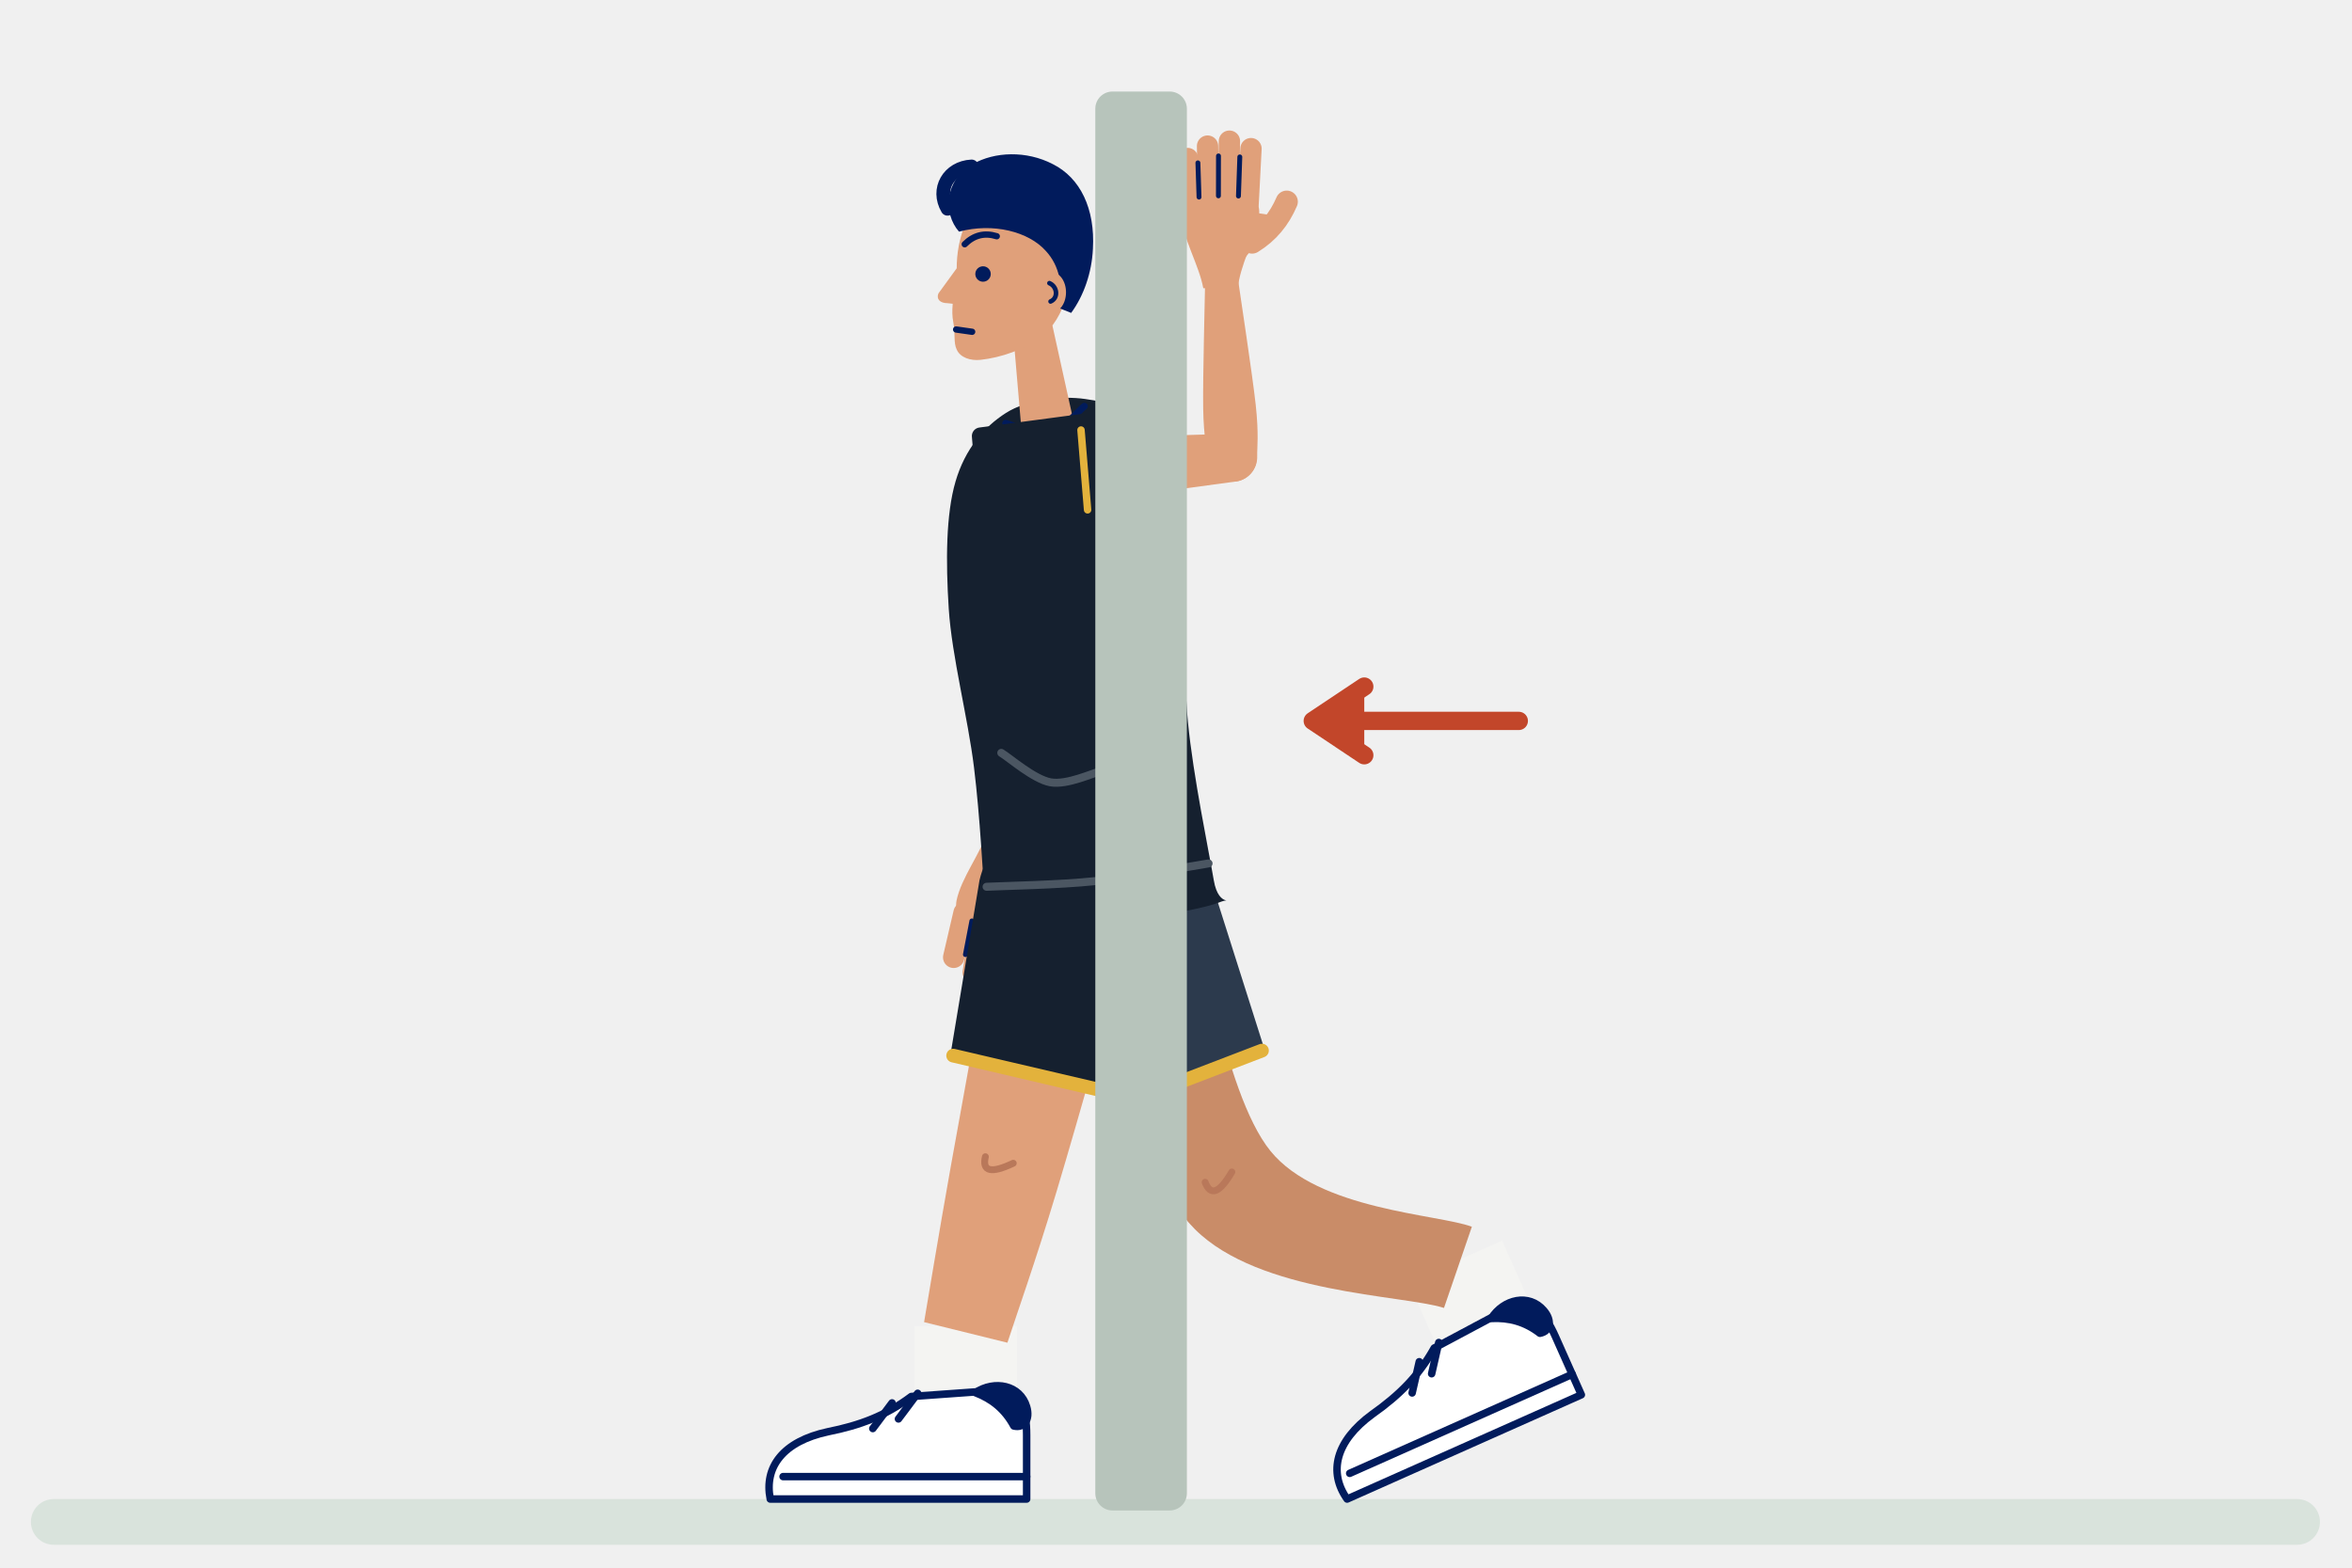
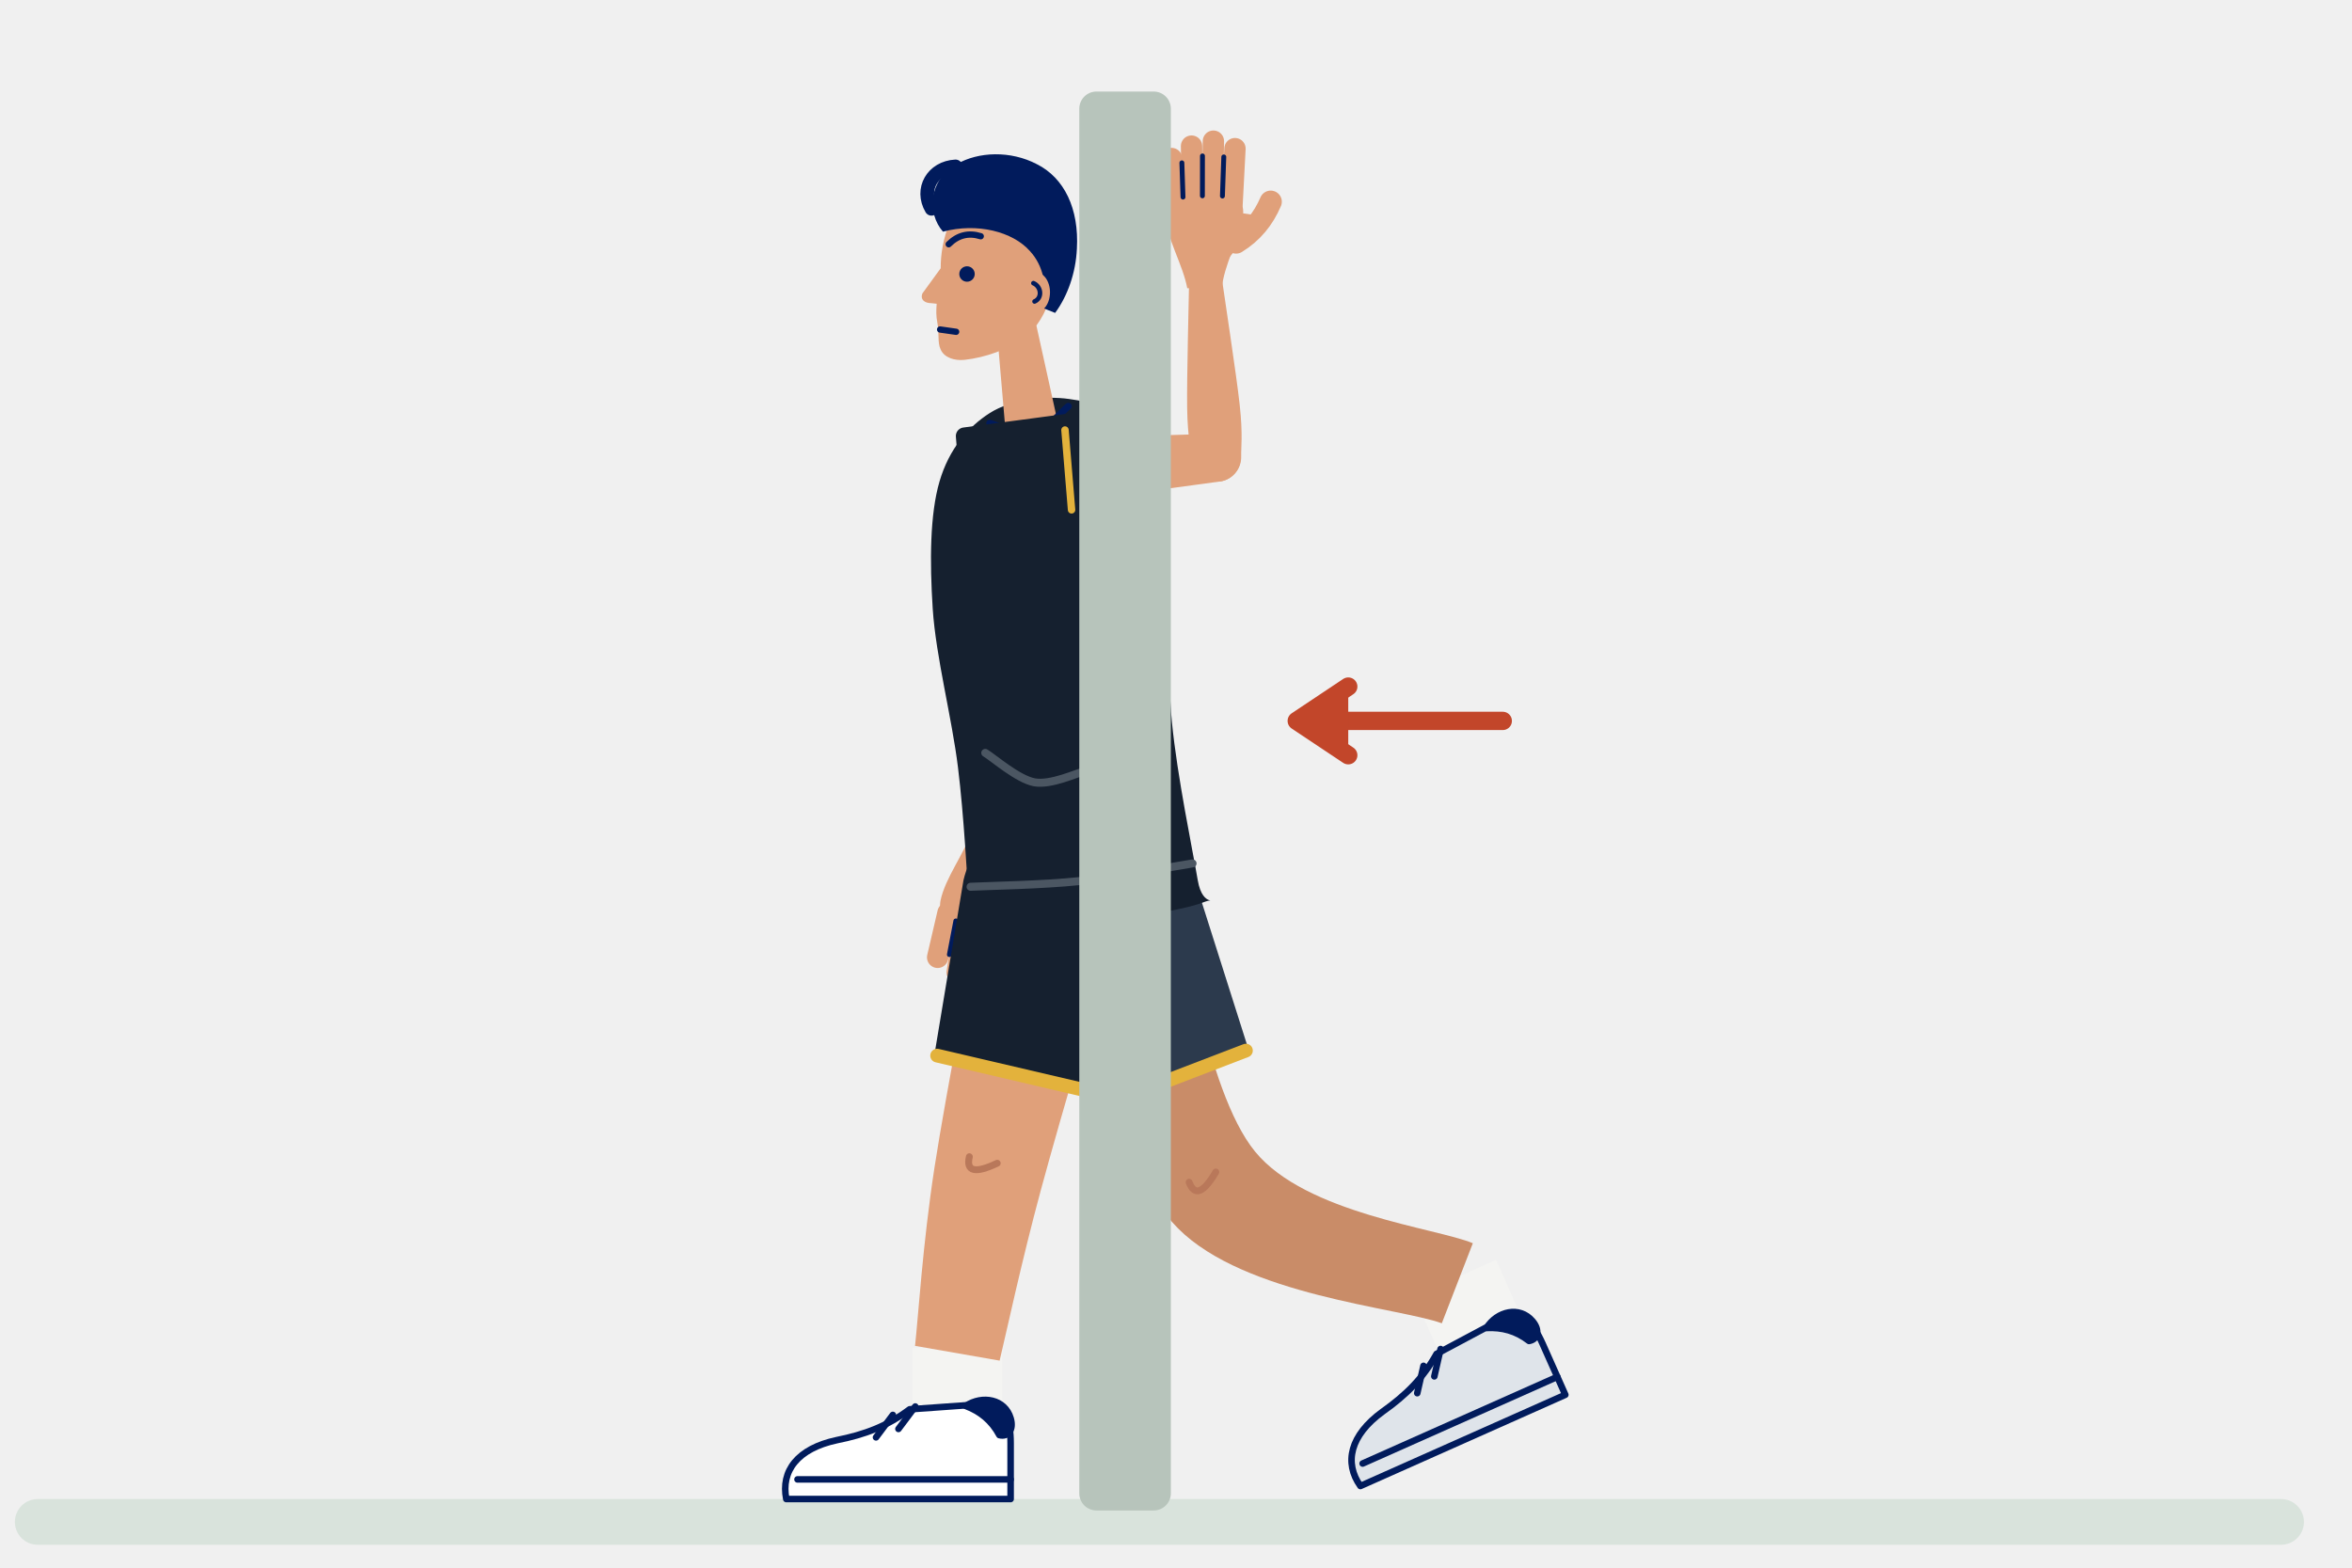
- <svg xmlns="http://www.w3.org/2000/svg" viewBox="34.6 24.0 411.0 274.0" role="img" aria-label="Doorway Chest Stretch, step through gently">
+ <svg xmlns="http://www.w3.org/2000/svg" viewBox="37.4 24.0 411.0 274.0" role="img" aria-label="Doorway Chest Stretch, step through gently">
  <rect x="40" y="286" width="400" height="8" rx="4" fill="#d9e3dc" />
  <path d="M209.73 139.47 C209.5 140.95 208.73 143.03 208.32 148.39 C207.9 153.75 207.4 167.78 207.22 171.65 L212.78 172.35 C213.56 168.54 216.53 154.83 217.44 149.53 C218.36 144.23 218.13 142.03 218.27 140.53 A4.3 4.3 0 0 0 209.73 139.47 Z" fill="#c98c68" />
  <path d="M222.99 101.34 C221.97 104.1 219.02 111.74 216.87 117.93 C214.72 124.12 211.22 135.06 210.08 138.48 A4.2 4.2 0 0 0 217.92 141.52 C219.39 138.23 224.17 127.79 226.76 121.76 C229.34 115.74 232.32 108.11 233.43 105.38 Z" fill="#c98c68" />
  <path d="M222.4 97.89 L214.23 116.17 L229.89 122.25 L236.19 103.24 Z" fill="#2c3a4d" stroke="#2c3a4d" stroke-width="3" stroke-linecap="round" stroke-linejoin="round" />
  <path d="M216.4 114.44 C218.58 115.28 227.28 118.66 229.46 119.5" fill="none" stroke="#e3b23c" stroke-width="1.3" stroke-linecap="round" stroke-linejoin="round" />
  <g transform="translate(210 172) rotate(187.13) scale(1.08 1.08)">
    <path d="M-2.7 2.2 C-3 -1.4 -5.4 -5.6 -6.1 -9.4 C-6.4 -11.6 -5.4 -12.6 -3.6 -12.6 L3.8 -12.6 C5.6 -12.6 6.6 -11.4 6.5 -9.6 C6.2 -5.8 3.6 -1.6 2.9 2.2 Z" fill="#e0a07a" />
    <path d="M-4.35 -11.4 Q-4.87 -16.32 -5.29 -20.35" fill="none" stroke="#e0a07a" stroke-width="3.45" stroke-linecap="round" stroke-linejoin="round" />
    <path d="M-1.15 -11.4 Q-1.35 -17.01 -1.51 -21.59" fill="none" stroke="#e0a07a" stroke-width="3.45" stroke-linecap="round" stroke-linejoin="round" />
    <path d="M2.05 -11.4 Q2.23 -16.57 2.38 -20.79" fill="none" stroke="#e0a07a" stroke-width="3.45" stroke-linecap="round" stroke-linejoin="round" />
    <path d="M5.05 -11.4 Q5.48 -15.45 5.82 -18.76" fill="none" stroke="#e0a07a" stroke-width="3.45" stroke-linecap="round" stroke-linejoin="round" />
    <path d="M-5 -5.2 C-7.6 -6.8 -9.4 -9 -10.6 -11.8" fill="none" stroke="#e0a07a" stroke-width="3.6" stroke-linecap="round" stroke-linejoin="round" />
    <path d="M-3.6 -2.4 C-5.8 -5.2 -7.6 -7 -9.6 -9.4 L-5.6 -10 Z" fill="#e0a07a" />
    <path d="M-3.27 -19.03 L-2.84 -12.72" fill="none" stroke="#011B5C" stroke-width="0.79" stroke-linecap="round" stroke-linejoin="round" />
    <path d="M0.44 -19.21 L0.45 -12.75" fill="none" stroke="#011B5C" stroke-width="0.79" stroke-linecap="round" stroke-linejoin="round" />
    <path d="M3.99 -18.08 L3.63 -12.55" fill="none" stroke="#011B5C" stroke-width="0.79" stroke-linecap="round" stroke-linejoin="round" />
  </g>
-   <path d="M286.19 260.4 L301.88 251.58 L297.09 240.84 L280.72 248.12 Z" fill="#f4f4f2" />
-   <path d="M219.09 184.86 C223.14 193.86 232.1 227.55 243.4 238.84 C254.71 250.13 279.67 250.3 286.93 252.6 L291.8 238.41 C285.93 236.2 264.98 235.52 256.6 225.16 C248.21 214.81 244.01 184.42 241.5 176.27 A12 12 0 0 0 219.09 184.86 Z" fill="#c98c68" />
+   <path d="M289.28 261.32 L303.01 253.6 L298.82 244.2 L284.5 250.58 Z" fill="#f4f4f2" />
+   <path d="M219.09 184.86 C223.12 193.83 231.56 226.97 243.27 238.71 C254.98 250.44 281.67 252.52 289.35 255.28 L294.77 241.29 C288.43 238.63 265.61 236.13 256.73 225.29 C247.85 214.46 244.04 184.44 241.5 176.27 A12 12 0 0 0 219.09 184.86 Z" fill="#c98c68" />
  <path d="M245.19 230.63 q1.43 3.74 4.67 -1.79" fill="none" stroke="#b9785a" stroke-width="1.2" stroke-linecap="round" stroke-linejoin="round" />
  <path d="M215.35 186.29 C217.7 191.49 227.09 212.27 229.44 217.46 L255.58 207.45 C253.86 202.01 246.96 180.27 245.23 174.84 A16 16 0 0 0 215.35 186.29 Z" fill="#2c3a4d" />
  <path d="M229.9 217.29 L255.12 207.62" fill="none" stroke="#e3b23c" stroke-width="2.4" stroke-linecap="round" stroke-linejoin="round" />
-   <g transform="translate(310.93 267.78) rotate(-24) scale(1.12 1.12)" stroke="#011B5C" stroke-width="1.17" stroke-linejoin="round" stroke-linecap="round">
-     <path d="M-40 0 C-41 -5 -38 -9 -31 -10.5 C-26 -11.5 -22 -13 -18 -16 L-4 -17 C-1 -17 0 -14 0 -10 L0 0 Z" fill="#FFFFFF" />
+   <g transform="translate(310.93 267.78) rotate(-24) scale(0.98 0.98)" stroke="#011B5C" stroke-width="1.17" stroke-linejoin="round" stroke-linecap="round">
+     <path d="M-40 0 C-41 -5 -38 -9 -31 -10.5 C-26 -11.5 -22 -13 -18 -16 L-4 -17 C-1 -17 0 -14 0 -10 L0 0 Z" fill="#dfe4ea" />
    <path d="M-8 -16.6 C-5 -18.6 -1 -17.8 0 -14.4 C0.6 -12.4 -0.4 -11 -2 -11.4 C-3.4 -14 -5.4 -15.6 -8 -16.6 Z" fill="#011B5C" />
    <path d="M-38 -3.5 H0" fill="none" />
    <path d="M-24 -11 l3 -4 M-20 -12.5 l3 -4" fill="none" />
  </g>
-   <path d="M194.4 269.2 L212.32 267.52 L212.32 255.76 L194.4 255.76 Z" fill="#f4f4f2" />
-   <path d="M209.66 178.77 C208.17 186.94 203.03 215.06 200.76 227.78 C198.5 240.5 196.86 250.53 196.08 255.08 L210.64 258.68 C212.07 254.27 215.51 244.63 219.24 232.22 C222.97 219.81 230.73 192.24 233.03 184.24 A12 12 0 0 0 209.66 178.77 Z" fill="#e0a07a" />
+   <path d="M196.85 271.3 L212.53 269.83 L212.53 259.54 L196.85 259.54 Z" fill="#f4f4f2" />
+   <path d="M209.66 178.77 C208.16 187 202.75 214.69 200.69 228.1 C198.63 241.51 197.87 254.05 197.3 259.23 L212.08 261.81 C213.28 256.82 215.82 244.82 219.31 231.9 C222.8 218.97 230.74 192.18 233.03 184.24 A12 12 0 0 0 209.66 178.77 Z" fill="#e0a07a" />
  <path d="M206.79 226.17 q-0.91 3.89 4.87 1.14" fill="none" stroke="#b9785a" stroke-width="1.2" stroke-linecap="round" stroke-linejoin="round" />
  <path d="M205.76 177.86 C204.91 182.95 201.52 203.3 200.68 208.38 L227.94 214.76 C229.44 209.83 235.42 190.08 236.92 185.15 A16 16 0 0 0 205.76 177.86 Z" fill="#15202f" />
  <path d="M201.16 208.5 L227.45 214.65" fill="none" stroke="#e3b23c" stroke-width="2.4" stroke-linecap="round" stroke-linejoin="round" />
-   <g transform="translate(214 286) rotate(0) scale(1.12 1.12)" stroke="#011B5C" stroke-width="1.17" stroke-linejoin="round" stroke-linecap="round">
+   <g transform="translate(214 286) rotate(0) scale(0.98 0.98)" stroke="#011B5C" stroke-width="1.17" stroke-linejoin="round" stroke-linecap="round">
    <path d="M-40 0 C-41 -5 -38 -9 -31 -10.5 C-26 -11.5 -22 -13 -18 -16 L-4 -17 C-1 -17 0 -14 0 -10 L0 0 Z" fill="#FFFFFF" />
    <path d="M-8 -16.6 C-5 -18.6 -1 -17.8 0 -14.4 C0.6 -12.4 -0.4 -11 -2 -11.4 C-3.4 -14 -5.4 -15.6 -8 -16.6 Z" fill="#011B5C" />
    <path d="M-38 -3.5 H0" fill="none" />
    <path d="M-24 -11 l3 -4 M-20 -12.5 l3 -4" fill="none" />
  </g>
  <path d="M206.74 186.06 C203.31 185.5 207.04 186.7 206.72 182.04 C206.39 177.38 205.86 166.71 204.8 158.11 C203.75 149.5 200.93 138.74 200.39 130.42 C199.85 122.09 199.9 113.88 201.57 108.17 C203.23 102.47 206.59 98.59 210.36 96.19 C214.13 93.78 220.1 93.15 224.18 93.73 C228.26 94.3 232.05 95.25 234.86 99.64 C237.67 104.04 239.81 111.69 241.03 120.11 C242.25 128.53 241.23 140.54 242.18 150.16 C243.12 159.78 245.81 172.57 246.7 177.84 C247.59 183.11 250.75 180.51 247.51 181.77 C244.28 183.03 234.08 184.69 227.28 185.41 C220.49 186.12 210.16 186.62 206.74 186.06 Z" fill="#15202f" />
  <path d="M207 178.99 C210.17 178.83 219.54 178.68 226 178 C232.46 177.32 242.49 175.43 245.79 174.91" fill="none" stroke="#4b5662" stroke-width="1.4" stroke-linecap="round" stroke-linejoin="round" />
  <path d="M232.24 112.99 C232.9 115.27 235.4 122.38 236.19 126.65 C236.97 130.93 236.82 136.64 236.95 138.64" fill="none" stroke="#4b5662" stroke-width="1.4" stroke-linecap="round" stroke-linejoin="round" />
  <path d="M209.57 155.59 C211 156.45 215.25 160.19 218.15 160.73 C221.06 161.26 225.52 159.11 227 158.79" fill="none" stroke="#4b5662" stroke-width="1.4" stroke-linecap="round" stroke-linejoin="round" />
  <path d="M213.12 99.42 L222.16 97.46 L218.48 80.79 L211.78 83.79 Z" fill="#e0a07a" />
  <path d="M210.34 97.97 C211.61 98.28 215.64 100.3 217.93 99.81 C220.23 99.31 223.06 95.8 224.09 95" fill="none" stroke="#011B5C" stroke-width="1.2" stroke-linecap="round" stroke-linejoin="round" />
  <g transform="translate(212.98 73.29) rotate(0)">
    <path d="M-9.6 -10.4 C-10.8 -7.6 -11.2 -4.8 -11.2 -2.4 L-14.4 2 C-14.8 3 -14.1 3.7 -12.8 3.7 L-11.9 3.8 C-12 5 -12 6 -11.8 7 C-11.4 9 -11.8 10.6 -11.2 11.8 C-10.6 13.2 -8.8 13.8 -7 13.6 C-3.4 13.2 0.6 11.8 3.6 9.6 C5.6 8 7.2 5.4 8 2.4 L8.6 -6 L2 -14 Z" fill="#e0a07a" />
    <path d="M-10.8 -8.8 C-13.6 -12 -13.4 -17.8 -8.4 -20.6 C-4.6 -22.8 1 -23 5.6 -20.6 C10.4 -18.2 13 -12.8 12.6 -5.8 C12.4 -1.6 11 2.4 8.8 5.4 L6.8 4.6 C7.4 0.8 6.8 -2.8 4.4 -5.4 C1.4 -8.8 -4.8 -10.4 -10.8 -8.8 Z" fill="#011B5C" />
    <path d="M-12.8 -12.8 C-14.8 -16.2 -12.6 -20 -8.6 -20.2" fill="none" stroke="#011B5C" stroke-width="2.4" stroke-linecap="round" stroke-linejoin="round" />
    <ellipse cx="5.4" cy="1.8" rx="2.5" ry="3.5" fill="#e0a07a" />
    <path d="M5 0.2 C6.4 0.8 6.6 2.8 5.2 3.4" fill="none" stroke="#011B5C" stroke-width="0.8" stroke-linecap="round" stroke-linejoin="round" />
    <circle cx="-6.6" cy="-1.4" r="1.35" fill="#011B5C" />
    <path d="M-9.8 -6.6 Q-7.4 -9 -4.2 -8" fill="none" stroke="#011B5C" stroke-width="1.1" stroke-linecap="round" stroke-linejoin="round" />
    <path d="M-11.3 8.3 l2.8 0.4" fill="none" stroke="#011B5C" stroke-width="1.1" stroke-linecap="round" stroke-linejoin="round" />
  </g>
  <path d="M254.29 103.73 C254.25 102.24 254.61 100.07 254.03 94.75 C253.45 89.44 251.33 75.65 250.79 71.83 L245.21 72.17 C245.15 76.03 244.77 89.98 244.85 95.33 C244.93 100.68 245.57 102.78 245.71 104.27 A4.3 4.3 0 0 0 254.29 103.73 Z" fill="#e0a07a" />
  <path d="M209.98 112.92 C213.01 112.62 221.45 111.9 228.17 111.12 C234.9 110.33 246.65 108.67 250.34 108.19 A4.2 4.2 0 0 0 249.66 99.81 C245.93 99.94 234.07 100.23 227.3 100.55 C220.54 100.88 212.1 101.55 209.06 101.75 Z" fill="#e0a07a" />
  <path d="M207.14 114.96 L227.16 114.31 L225.78 97.57 L205.93 100.21 Z" fill="#15202f" stroke="#15202f" stroke-width="3" stroke-linecap="round" stroke-linejoin="round" />
  <path d="M224.65 113.11 C224.46 110.79 223.69 101.49 223.5 99.16" fill="none" stroke="#e3b23c" stroke-width="1.3" stroke-linecap="round" stroke-linejoin="round" />
  <g transform="translate(248 72) rotate(0) scale(-1.08 1.08)">
    <path d="M-2.7 2.2 C-3 -1.4 -5.4 -5.6 -6.1 -9.4 C-6.4 -11.6 -5.4 -12.6 -3.6 -12.6 L3.8 -12.6 C5.6 -12.6 6.6 -11.4 6.5 -9.6 C6.2 -5.8 3.6 -1.6 2.9 2.2 Z" fill="#e0a07a" />
    <path d="M-4.35 -11.4 Q-4.61 -16.34 -4.82 -20.39" fill="none" stroke="#e0a07a" stroke-width="3.45" stroke-linecap="round" stroke-linejoin="round" />
    <path d="M-1.15 -11.4 Q-1.25 -17.01 -1.33 -21.6" fill="none" stroke="#e0a07a" stroke-width="3.45" stroke-linecap="round" stroke-linejoin="round" />
    <path d="M2.05 -11.4 Q2.14 -16.57 2.21 -20.8" fill="none" stroke="#e0a07a" stroke-width="3.45" stroke-linecap="round" stroke-linejoin="round" />
    <path d="M5.05 -11.4 Q5.26 -15.46 5.44 -18.79" fill="none" stroke="#e0a07a" stroke-width="3.45" stroke-linecap="round" stroke-linejoin="round" />
    <path d="M-5 -5.2 C-7.6 -6.8 -9.4 -9 -10.6 -11.8" fill="none" stroke="#e0a07a" stroke-width="3.6" stroke-linecap="round" stroke-linejoin="round" />
    <path d="M-3.6 -2.4 C-5.8 -5.2 -7.6 -7 -9.6 -9.4 L-5.6 -10 Z" fill="#e0a07a" />
    <path d="M-3.01 -19.05 L-2.79 -12.72" fill="none" stroke="#011B5C" stroke-width="0.79" stroke-linecap="round" stroke-linejoin="round" />
    <path d="M0.44 -19.21 L0.45 -12.75" fill="none" stroke="#011B5C" stroke-width="0.79" stroke-linecap="round" stroke-linejoin="round" />
    <path d="M3.77 -18.09 L3.59 -12.55" fill="none" stroke="#011B5C" stroke-width="0.79" stroke-linecap="round" stroke-linejoin="round" />
  </g>
  <rect x="226" y="40" width="16" height="248" rx="3" fill="#b7c4bb" />
  <g fill="none" stroke="#c2462a" stroke-width="3.2" stroke-linecap="round" stroke-linejoin="round">
    <path d="M300 150 Q282 150 273 150" />
    <path d="M273 144 L264 150 L273 156" fill="#c2462a" />
  </g>
</svg>
